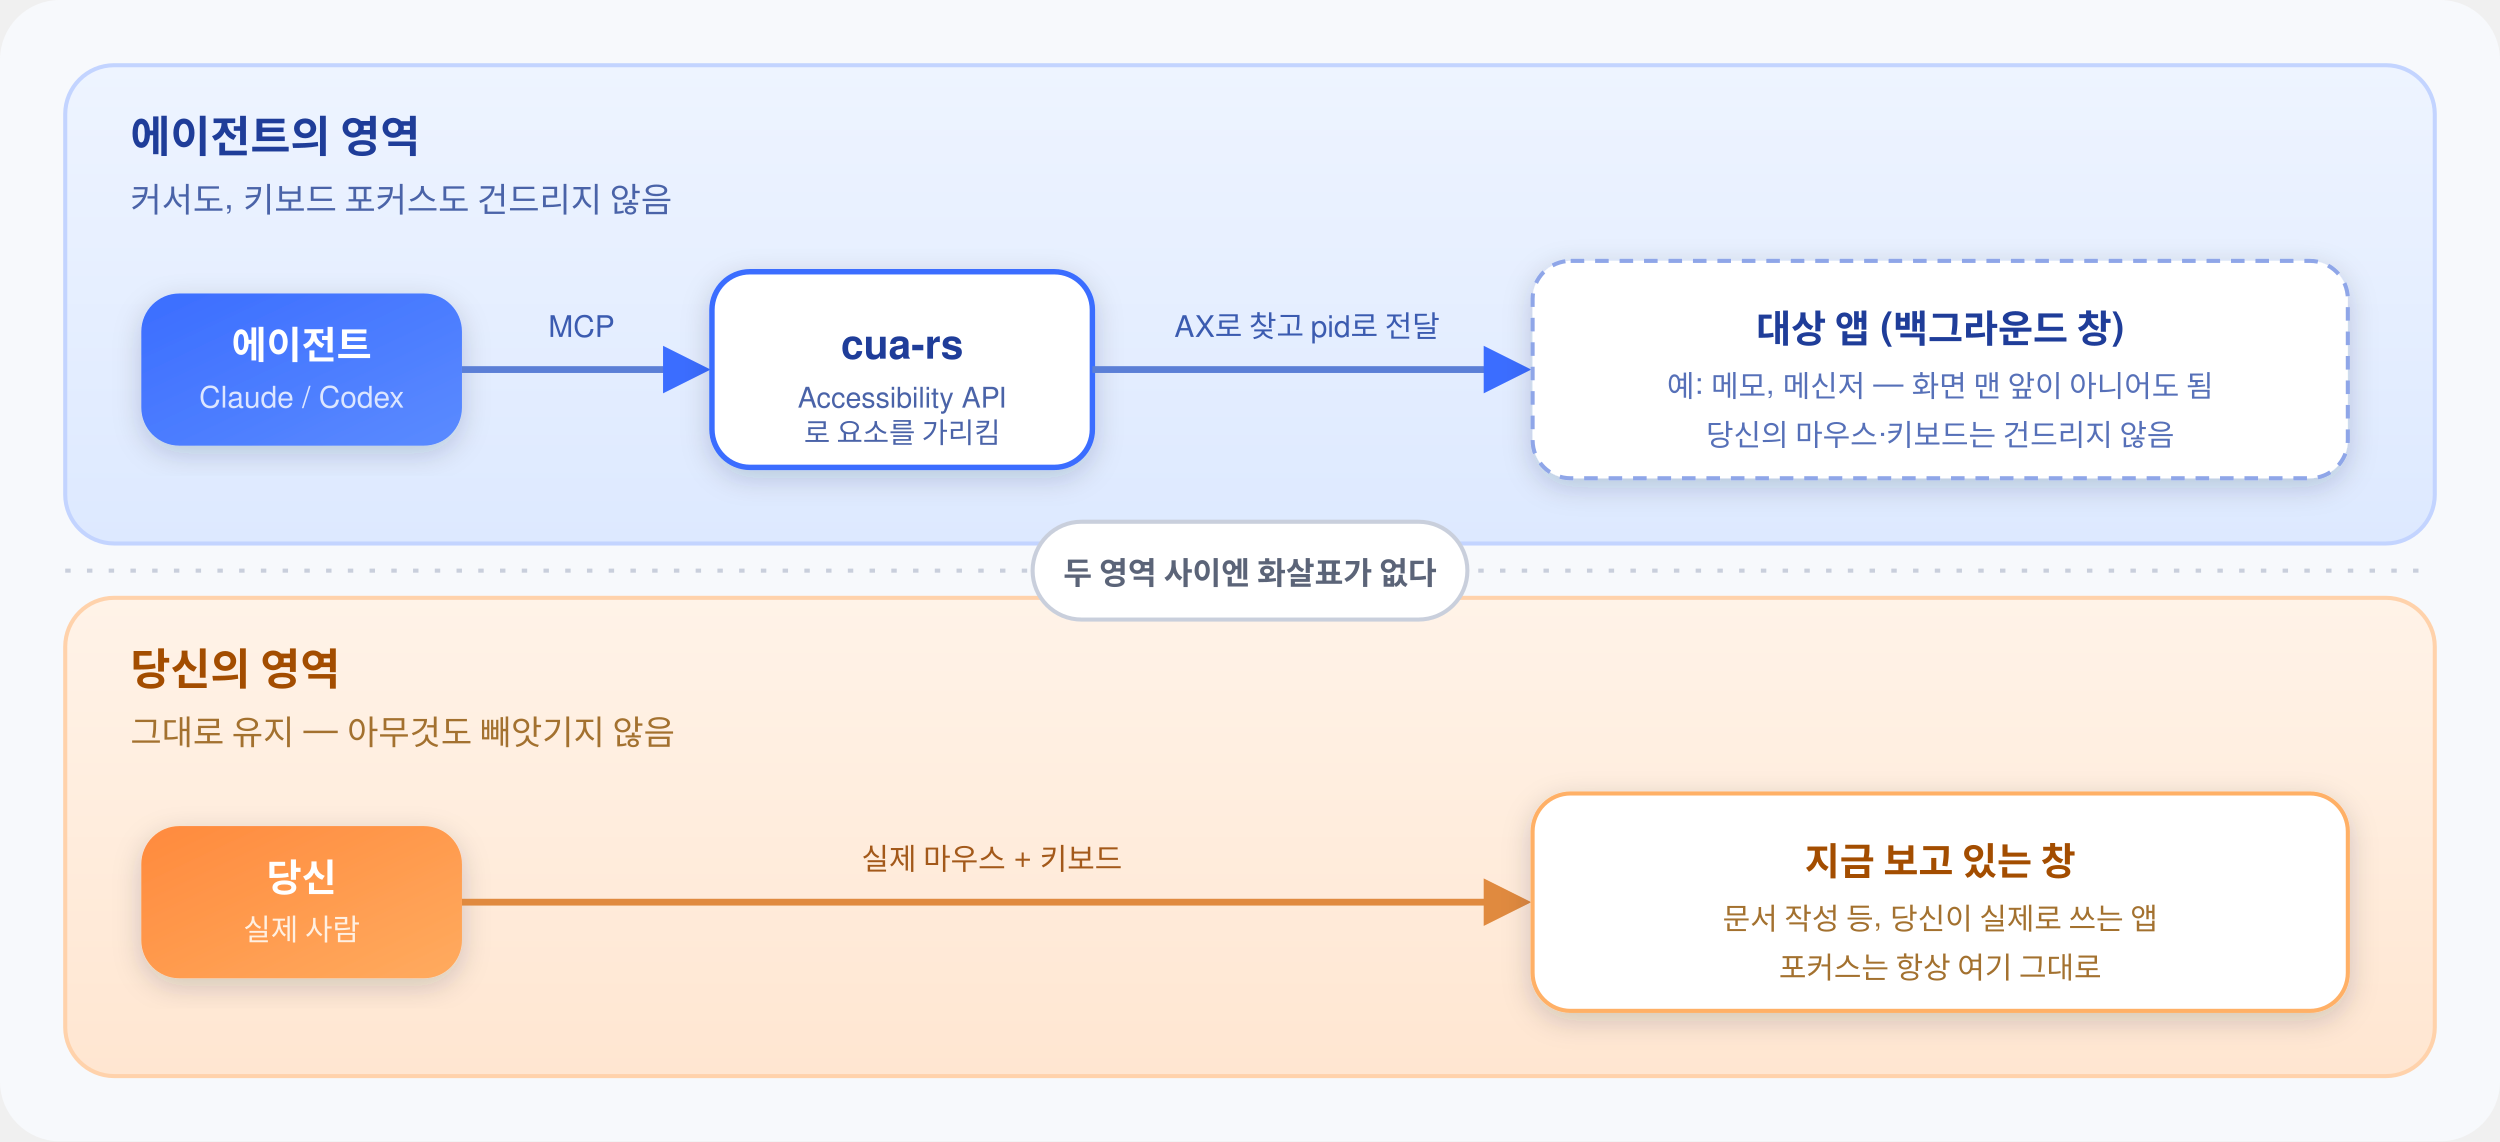
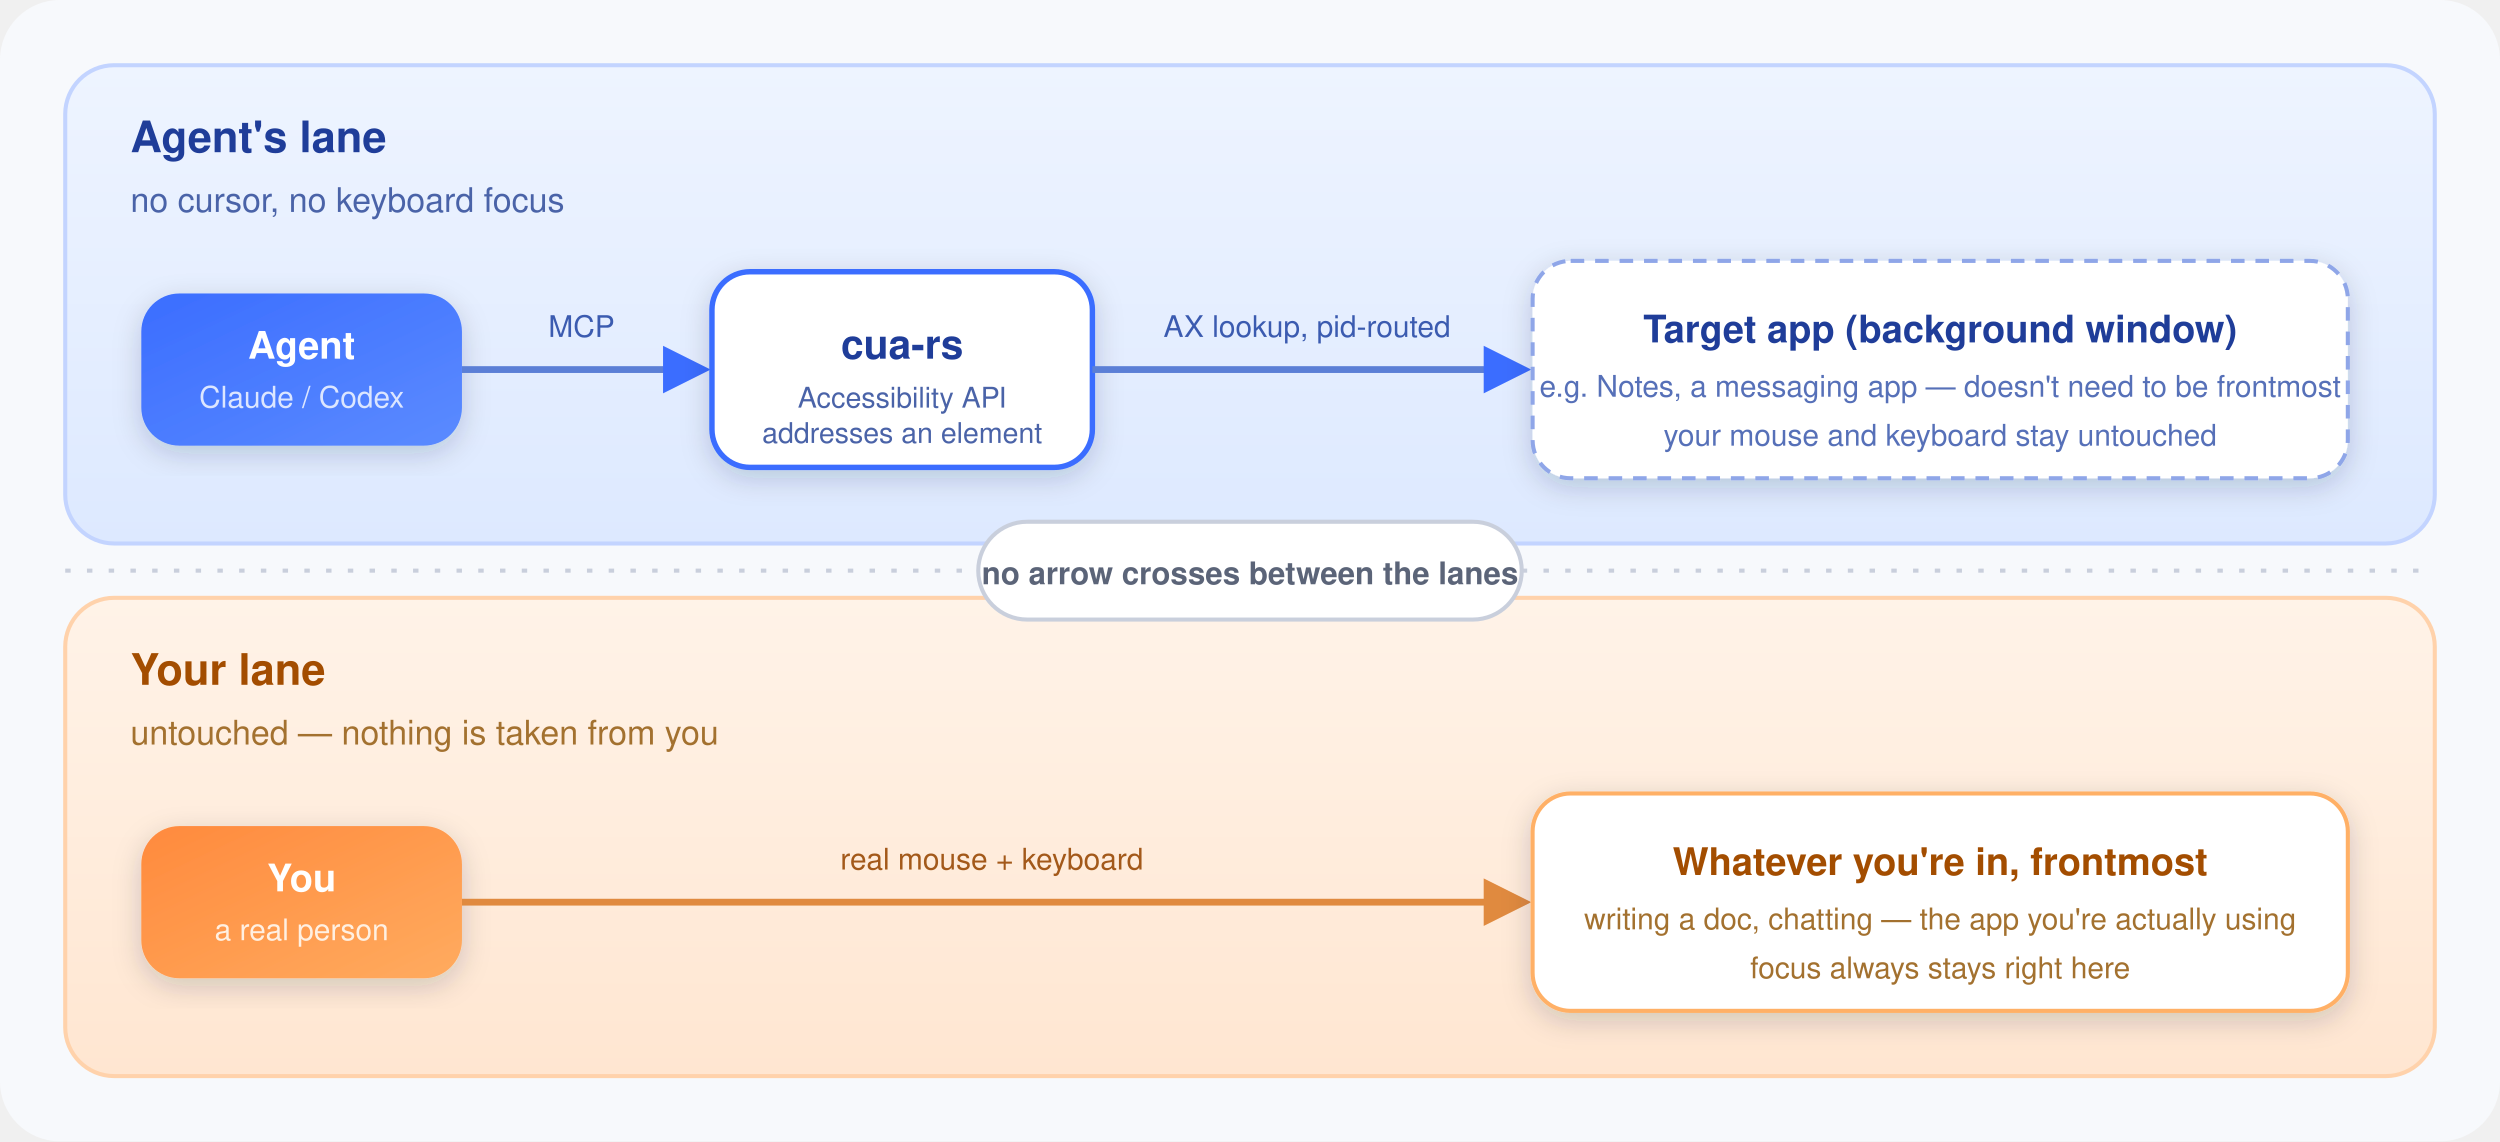
<svg xmlns="http://www.w3.org/2000/svg" width="920" height="420" viewBox="0 0 920 420" font-family="-apple-system, BlinkMacSystemFont, 'Segoe UI', Helvetica, Arial, sans-serif">
  <defs>
    <linearGradient id="agentLane" x1="0" y1="0" x2="0" y2="1">
      <stop offset="0%" stop-color="#eef4ff" />
      <stop offset="100%" stop-color="#dde9ff" />
    </linearGradient>
    <linearGradient id="humanLane" x1="0" y1="0" x2="0" y2="1">
      <stop offset="0%" stop-color="#fff3e8" />
      <stop offset="100%" stop-color="#ffe6d1" />
    </linearGradient>
    <linearGradient id="agentNode" x1="0" y1="0" x2="1" y2="1">
      <stop offset="0%" stop-color="#3b6dff" />
      <stop offset="100%" stop-color="#5b8bff" />
    </linearGradient>
    <linearGradient id="humanNode" x1="0" y1="0" x2="1" y2="1">
      <stop offset="0%" stop-color="#ff8a3d" />
      <stop offset="100%" stop-color="#ffab5f" />
    </linearGradient>
    <filter id="softShadow" x="-20%" y="-20%" width="140%" height="140%">
      <feDropShadow dx="0" dy="3" stdDeviation="5" flood-color="#1a2440" flood-opacity="0.18" />
    </filter>
-   </defs>
-   <rect x="0" y="0" width="920" height="420" rx="22" fill="#f7f9fc" />
-   <rect x="24" y="24" width="872" height="176" rx="18" fill="url(#agentLane)" stroke="#c3d4ff" stroke-width="1.5" />
-   <text x="48" y="56" font-size="16" font-weight="700" fill="#1f3d99">에이전트의 영역</text>
-   <text x="48" y="78" font-size="12.5" fill="#4a63a8">커서도, 키보드 포커스도 건드리지 않음</text>
-   <rect x="52" y="108" width="118" height="56" rx="14" fill="url(#agentNode)" filter="url(#softShadow)" />
-   <text x="111" y="132" font-size="14" font-weight="700" fill="#ffffff" text-anchor="middle">에이전트</text>
-   <text x="111" y="150" font-size="11" fill="#dce6ff" text-anchor="middle">Claude / Codex</text>
-   <path d="M170 136 H 258" stroke="#5b7fd6" stroke-width="2.5" fill="none" marker-end="url(#arrowBlue)" />
-   <text x="214" y="124" font-size="11" fill="#3b5bb0" text-anchor="middle">MCP</text>
-   <rect x="262" y="100" width="140" height="72" rx="14" fill="#ffffff" stroke="#3b6dff" stroke-width="2" filter="url(#softShadow)" />
-   <text x="332" y="132" font-size="15" font-weight="700" fill="#1f3d99" text-anchor="middle">cua-rs</text>
-   <text x="332" y="150" font-size="10.5" fill="#4a63a8" text-anchor="middle">Accessibility API</text>
-   <text x="332" y="163" font-size="10.5" fill="#4a63a8" text-anchor="middle">로 요소를 가리킴</text>
-   <path d="M402 136 H 560" stroke="#5b7fd6" stroke-width="2.5" fill="none" marker-end="url(#arrowBlue)" />
-   <text x="481" y="124" font-size="11" fill="#3b5bb0" text-anchor="middle">AX로 찾고 pid로 전달</text>
-   <rect x="564" y="96" width="300" height="80" rx="14" fill="#ffffff" stroke="#8fa6e8" stroke-width="1.5" stroke-dasharray="5 4" filter="url(#softShadow)" />
-   <text x="714" y="126" font-size="14" font-weight="700" fill="#1f3d99" text-anchor="middle">대상 앱 (백그라운드 창)</text>
-   <text x="714" y="146" font-size="11" fill="#5670b8" text-anchor="middle">예: 메모, 메신저 — 화면 맨 앞이 아니어도 됨</text>
-   <text x="714" y="164" font-size="11" fill="#5670b8" text-anchor="middle">당신의 마우스·키보드는 건드리지 않음</text>
-   <rect x="24" y="220" width="872" height="176" rx="18" fill="url(#humanLane)" stroke="#ffd2ab" stroke-width="1.5" />
-   <text x="48" y="252" font-size="16" font-weight="700" fill="#a34d00">당신의 영역</text>
-   <text x="48" y="274" font-size="12.5" fill="#a3712f">그대로 유지 — 아무것도 빼앗기지 않음</text>
-   <rect x="52" y="304" width="118" height="56" rx="14" fill="url(#humanNode)" filter="url(#softShadow)" />
-   <text x="111" y="328" font-size="14" font-weight="700" fill="#ffffff" text-anchor="middle">당신</text>
-   <text x="111" y="346" font-size="11" fill="#fff0e2" text-anchor="middle">실제 사람</text>
-   <path d="M170 332 H 560" stroke="#e08a3f" stroke-width="2.5" fill="none" marker-end="url(#arrowOrange)" />
-   <text x="365" y="320" font-size="11" fill="#a3591a" text-anchor="middle">실제 마우스 + 키보드</text>
-   <rect x="564" y="292" width="300" height="80" rx="14" fill="#ffffff" stroke="#ffb066" stroke-width="1.5" filter="url(#softShadow)" />
-   <text x="714" y="322" font-size="14" font-weight="700" fill="#a34d00" text-anchor="middle">지금 보고 있는 창</text>
-   <text x="714" y="342" font-size="11" fill="#a3712f" text-anchor="middle">문서 작성 등, 당신이 실제로 쓰는 앱</text>
-   <text x="714" y="360" font-size="11" fill="#a3712f" text-anchor="middle">포커스는 항상 여기 그대로</text>
-   <line x1="24" y1="210" x2="896" y2="210" stroke="#c9cfdc" stroke-width="1.5" stroke-dasharray="2 6" />
-   <rect x="380" y="192" width="160" height="36" rx="18" fill="#ffffff" stroke="#c9cfdc" stroke-width="1.5" />
-   <text x="460" y="215" font-size="11.5" font-weight="700" fill="#5b6478" text-anchor="middle">두 영역 사이엔 화살표가 없다</text>
-   <defs>
    <marker id="arrowBlue" viewBox="0 0 10 10" refX="8" refY="5" markerWidth="7" markerHeight="7" orient="auto-start-reverse">
      <path d="M0,0 L10,5 L0,10 z" fill="#3b6dff" />
    </marker>
    <marker id="arrowOrange" viewBox="0 0 10 10" refX="8" refY="5" markerWidth="7" markerHeight="7" orient="auto-start-reverse">
      <path d="M0,0 L10,5 L0,10 z" fill="#e08a3f" />
    </marker>
  </defs>
+   <rect x="0" y="0" width="920" height="420" rx="22" fill="#f7f9fc" />
+   <rect x="24" y="24" width="872" height="176" rx="18" fill="url(#agentLane)" stroke="#c3d4ff" stroke-width="1.5" />
+   <text x="48" y="56" font-size="16" font-weight="700" fill="#1f3d99">Agent's lane</text>
+   <text x="48" y="78" font-size="12.5" fill="#4a63a8">no cursor, no keyboard focus</text>
+   <rect x="52" y="108" width="118" height="56" rx="14" fill="url(#agentNode)" filter="url(#softShadow)" />
+   <text x="111" y="132" font-size="14" font-weight="700" fill="#ffffff" text-anchor="middle">Agent</text>
+   <text x="111" y="150" font-size="11" fill="#dce6ff" text-anchor="middle">Claude / Codex</text>
+   <path d="M170 136 H 258" stroke="#5b7fd6" stroke-width="2.5" fill="none" marker-end="url(#arrowBlue)" />
+   <text x="214" y="124" font-size="11" fill="#3b5bb0" text-anchor="middle">MCP</text>
+   <rect x="262" y="100" width="140" height="72" rx="14" fill="#ffffff" stroke="#3b6dff" stroke-width="2" filter="url(#softShadow)" />
+   <text x="332" y="132" font-size="15" font-weight="700" fill="#1f3d99" text-anchor="middle">cua-rs</text>
+   <text x="332" y="150" font-size="10.5" fill="#4a63a8" text-anchor="middle">Accessibility API</text>
+   <text x="332" y="163" font-size="10.5" fill="#4a63a8" text-anchor="middle">addresses an element</text>
+   <path d="M402 136 H 560" stroke="#5b7fd6" stroke-width="2.5" fill="none" marker-end="url(#arrowBlue)" />
+   <text x="481" y="124" font-size="11" fill="#3b5bb0" text-anchor="middle">AX lookup, pid-routed</text>
+   <rect x="564" y="96" width="300" height="80" rx="14" fill="#ffffff" stroke="#8fa6e8" stroke-width="1.5" stroke-dasharray="5 4" filter="url(#softShadow)" />
+   <text x="714" y="126" font-size="14" font-weight="700" fill="#1f3d99" text-anchor="middle">Target app (background window)</text>
+   <text x="714" y="146" font-size="11" fill="#5670b8" text-anchor="middle">e.g. Notes, a messaging app — doesn't need to be frontmost</text>
+   <text x="714" y="164" font-size="11" fill="#5670b8" text-anchor="middle">your mouse and keyboard stay untouched</text>
+   <rect x="24" y="220" width="872" height="176" rx="18" fill="url(#humanLane)" stroke="#ffd2ab" stroke-width="1.5" />
+   <text x="48" y="252" font-size="16" font-weight="700" fill="#a34d00">Your lane</text>
+   <text x="48" y="274" font-size="12.5" fill="#a3712f">untouched — nothing is taken from you</text>
+   <rect x="52" y="304" width="118" height="56" rx="14" fill="url(#humanNode)" filter="url(#softShadow)" />
+   <text x="111" y="328" font-size="14" font-weight="700" fill="#ffffff" text-anchor="middle">You</text>
+   <text x="111" y="346" font-size="11" fill="#fff0e2" text-anchor="middle">a real person</text>
+   <path d="M170 332 H 560" stroke="#e08a3f" stroke-width="2.5" fill="none" marker-end="url(#arrowOrange)" />
+   <text x="365" y="320" font-size="11" fill="#a3591a" text-anchor="middle">real mouse + keyboard</text>
+   <rect x="564" y="292" width="300" height="80" rx="14" fill="#ffffff" stroke="#ffb066" stroke-width="1.5" filter="url(#softShadow)" />
+   <text x="714" y="322" font-size="14" font-weight="700" fill="#a34d00" text-anchor="middle">Whatever you're in, frontmost</text>
+   <text x="714" y="342" font-size="11" fill="#a3712f" text-anchor="middle">writing a doc, chatting — the app you're actually using</text>
+   <text x="714" y="360" font-size="11" fill="#a3712f" text-anchor="middle">focus always stays right here</text>
+   <line x1="24" y1="210" x2="896" y2="210" stroke="#c9cfdc" stroke-width="1.5" stroke-dasharray="2 6" />
+   <rect x="360" y="192" width="200" height="36" rx="18" fill="#ffffff" stroke="#c9cfdc" stroke-width="1.5" />
+   <text x="460" y="215" font-size="11.5" font-weight="700" fill="#5b6478" text-anchor="middle">no arrow crosses between the lanes</text>
</svg>
